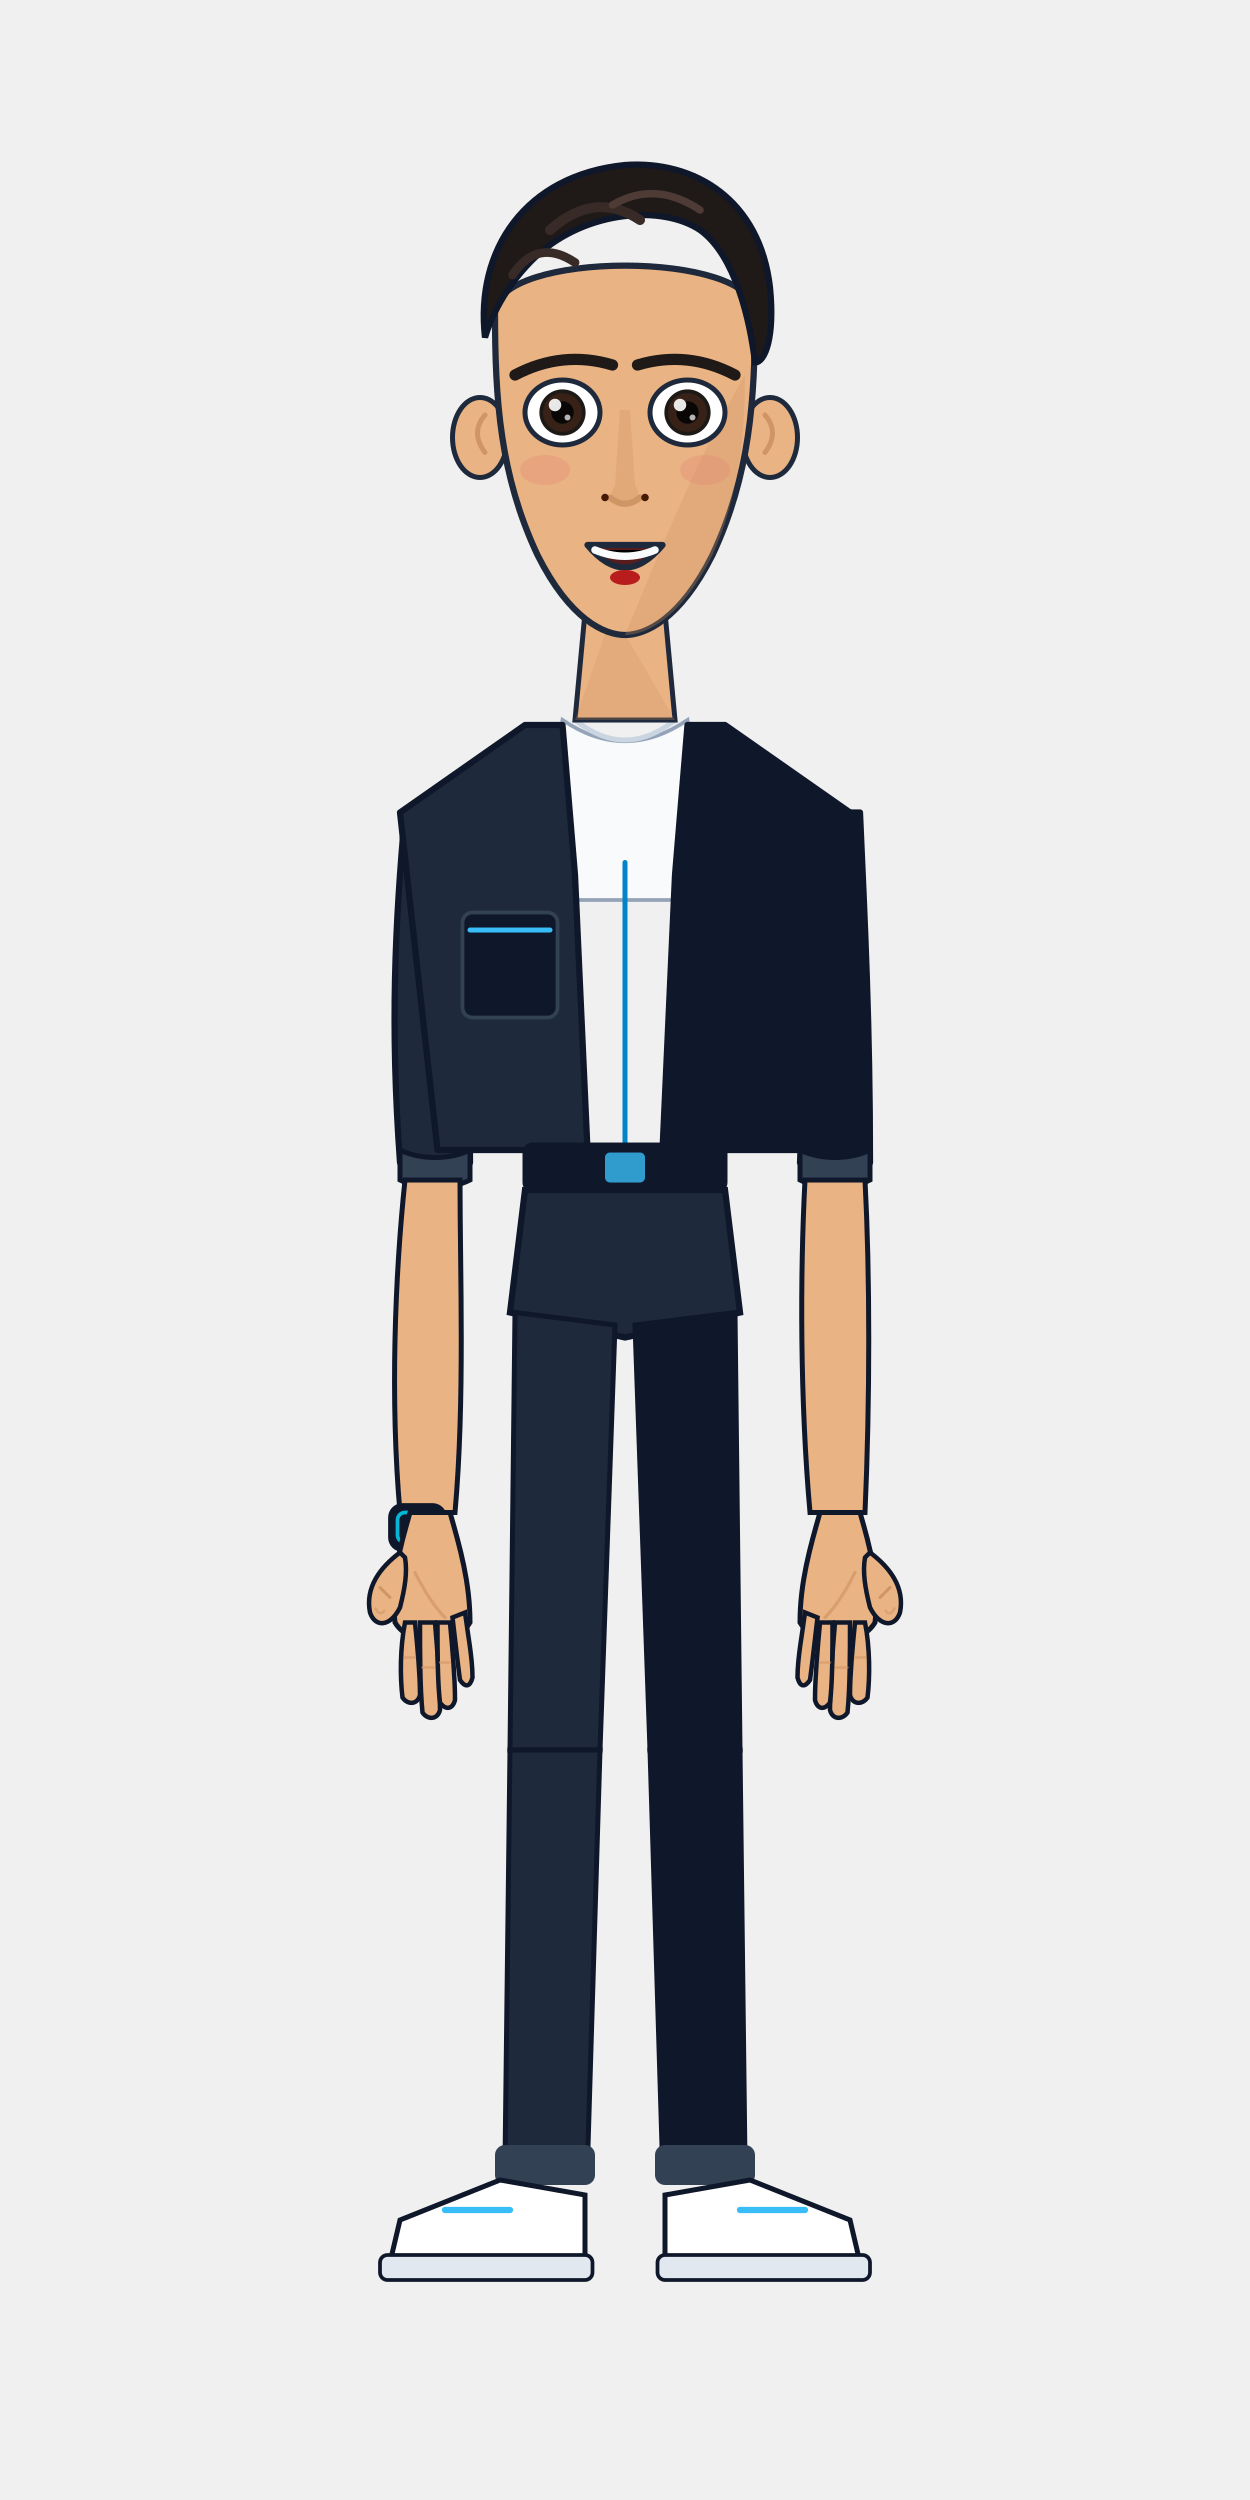
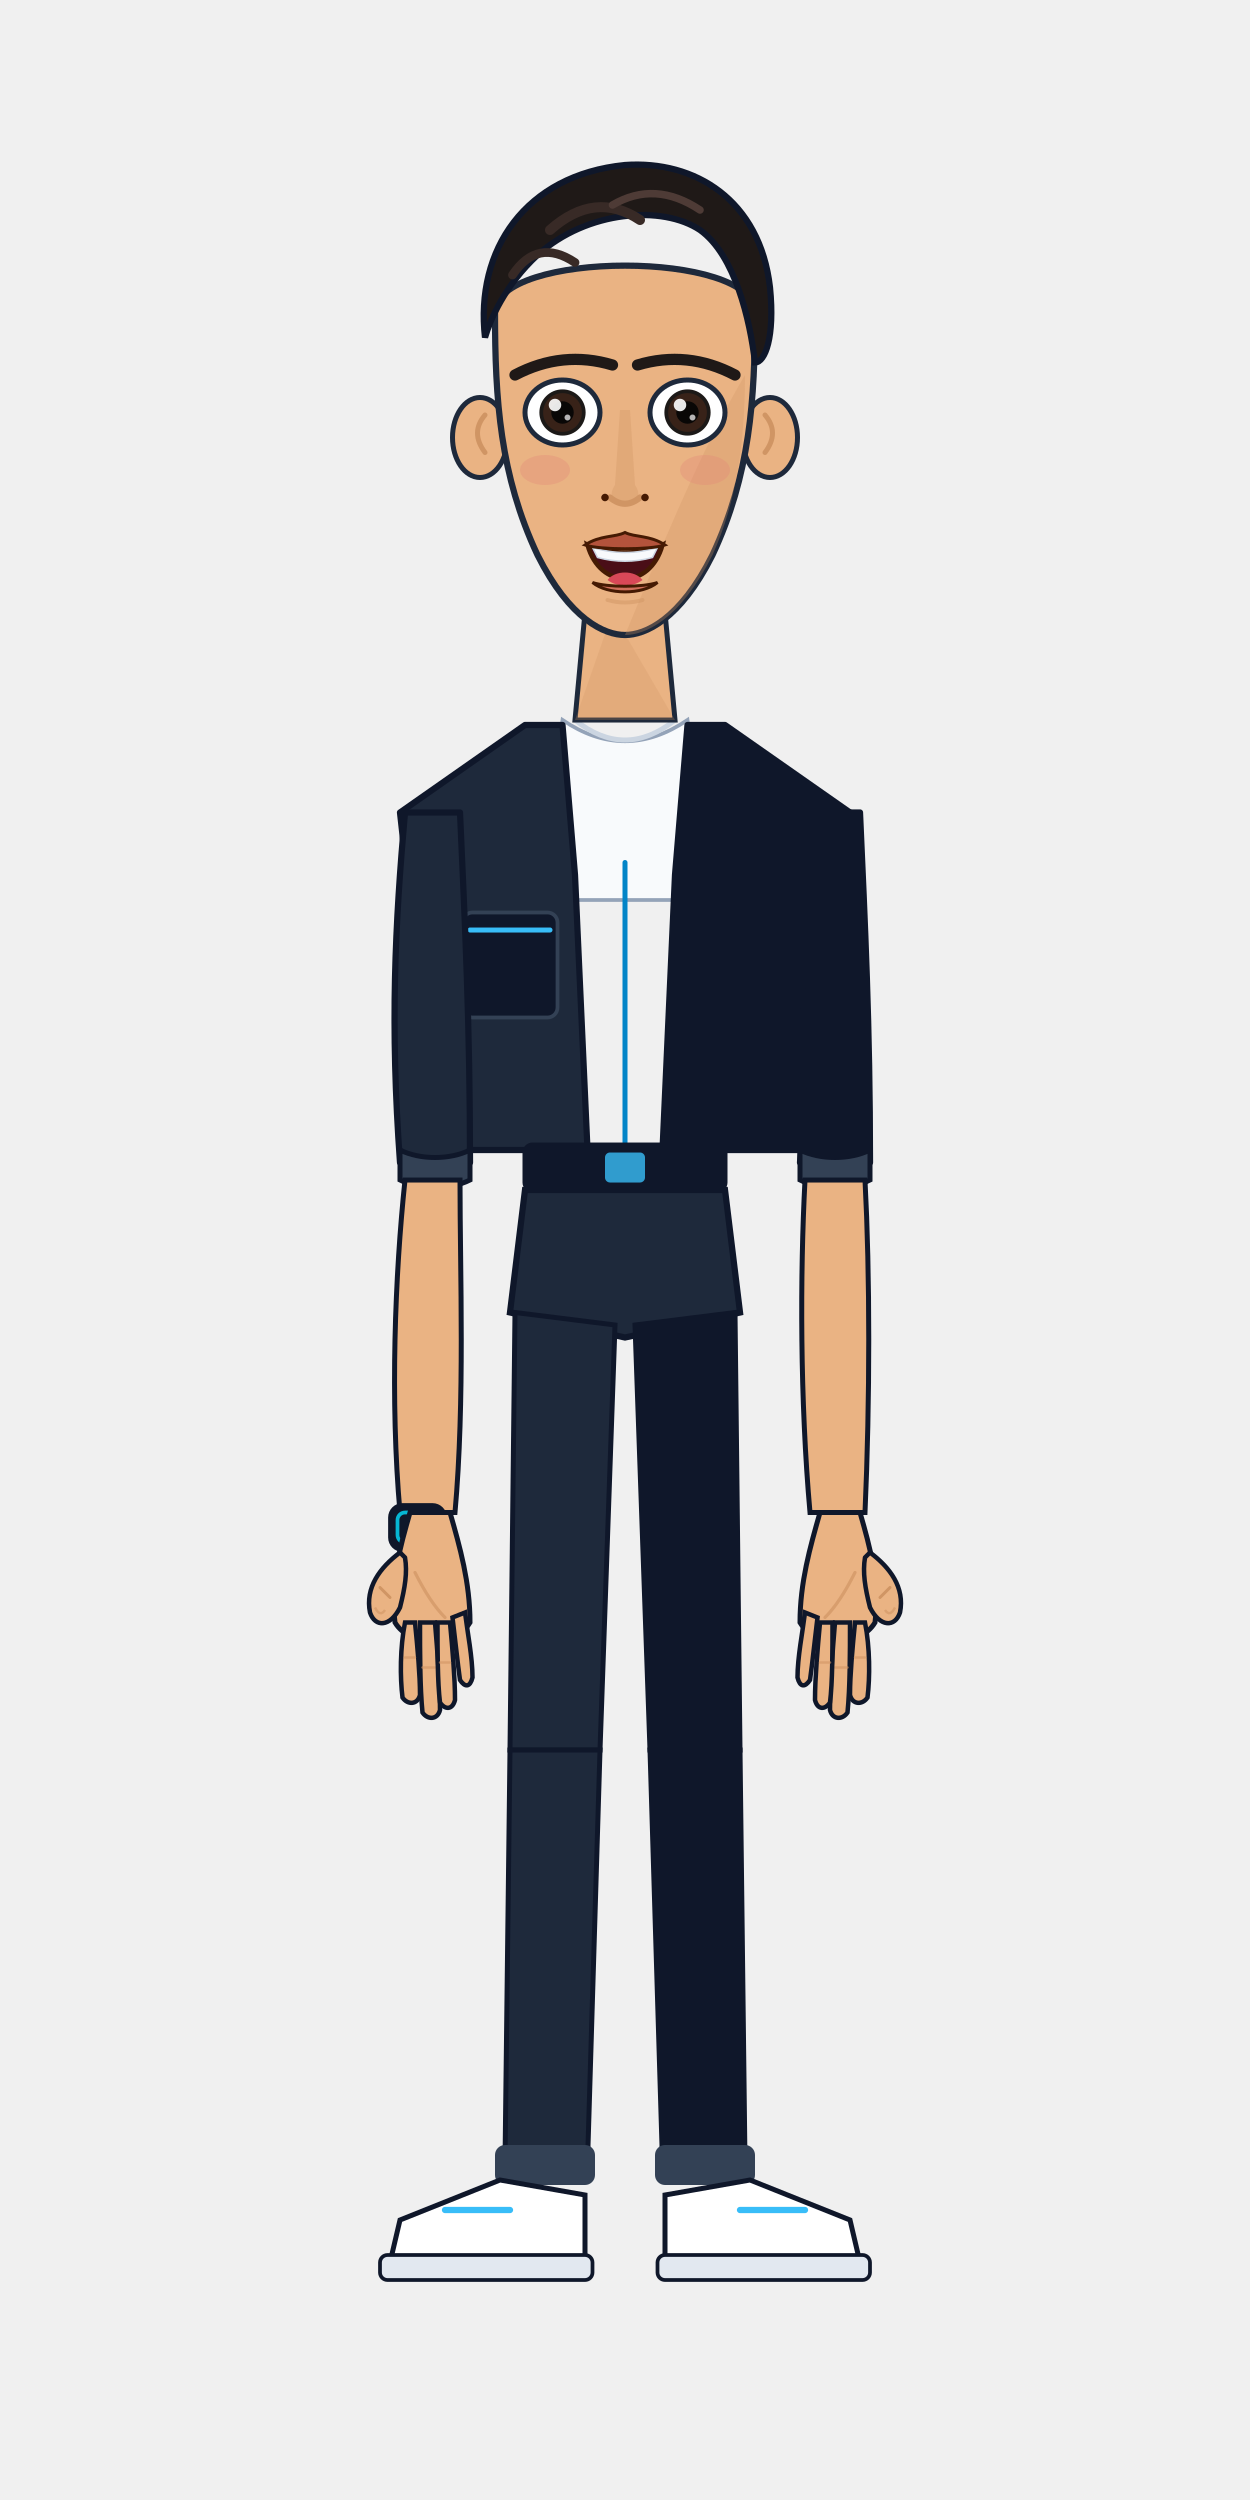
<svg xmlns="http://www.w3.org/2000/svg" viewBox="0 50 500 1000" width="500" height="1000">
  <g id="modern_character_root">
    <path d="M 210 526 L 290 526 L 296 575 L 250 585 L 204 575 Z" fill="#1e293b" stroke="#0f172a" stroke-width="2.5" />
    <path d="M 206 575 L 246 580 L 240 750 L 204 750 Z" fill="#1e293b" stroke="#0f172a" stroke-width="2" />
    <path d="M 204 750 L 240 750 L 235 915 L 202 915 Z" fill="#1e293b" stroke="#0f172a" stroke-width="2" />
    <rect x="198" y="908" width="40" height="16" rx="4" fill="#334155" />
    <path d="M 254 580 L 294 575 L 296 750 L 260 750 Z" fill="#0f172a" stroke="#0f172a" stroke-width="2" />
    <path d="M 260 750 L 296 750 L 298 915 L 265 915 Z" fill="#0f172a" stroke="#0f172a" stroke-width="2" />
    <rect x="262" y="908" width="40" height="16" rx="4" fill="#334155" />
    <path d="M 156 955 L 234 955 L 234 928 L 200 922 L 160 938 Z" fill="#ffffff" stroke="#0f172a" stroke-width="2" />
    <rect x="152" y="952" width="85" height="10" rx="3" fill="#e2e8f0" stroke="#0f172a" stroke-width="1.5" />
    <line x1="178" y1="934" x2="204" y2="934" stroke="#38bdf8" stroke-width="2.5" stroke-linecap="round" />
    <path d="M 266 955 L 344 955 L 340 938 L 300 922 L 266 928 Z" fill="#ffffff" stroke="#0f172a" stroke-width="2" />
    <rect x="263" y="952" width="85" height="10" rx="3" fill="#e2e8f0" stroke="#0f172a" stroke-width="1.5" />
    <line x1="296" y1="934" x2="322" y2="934" stroke="#38bdf8" stroke-width="2.5" stroke-linecap="round" />
+     <path d="M 225 338 Q 250 355 275 338 L 285 410 L 215 410 Z" fill="#f8fafc" stroke="#94a3b8" stroke-width="1.5" />
+     <path d="M 230 338 Q 250 354 270 338" stroke="#cbd5e1" stroke-width="2" fill="none" />
+     <path d="M 210 340 L 160 375 L 175 510 L 235 510 L 230 400 L 225 340 Z" fill="#1e293b" stroke="#0f172a" stroke-width="2.5" stroke-linejoin="round" />
+     <path d="M 290 340 L 340 375 L 325 510 L 265 510 L 270 400 L 275 340 Z" fill="#0f172a" stroke="#0f172a" stroke-width="2.5" stroke-linejoin="round" />
+     <line x1="250" y1="395" x2="250" y2="510" stroke="#0284c7" stroke-width="2" stroke-linecap="round" />
+     <rect x="185" y="415" width="38" height="42" rx="4" fill="#0f172a" stroke="#334155" stroke-width="1.5" />
+     <line x1="188" y1="422" x2="220" y2="422" stroke="#38bdf8" stroke-width="2" stroke-linecap="round" />
+     <rect x="210" y="508" width="80" height="18" rx="3" fill="#0f172a" stroke="#0f172a" stroke-width="2" />
+     <rect x="242" y="511" width="16" height="12" rx="2" fill="#38bdf8" opacity="0.8" />
    <path d="M 162 375 C 158 420, 156 460, 160 515 C 168 518, 182 518, 188 515 C 188 460, 186 420, 184 375 Z" fill="#1e293b" stroke="#0f172a" stroke-width="2.5" stroke-linejoin="round" />
    <path d="M 160 510 C 168 514, 180 514, 188 510 L 188 522 C 180 526, 168 526, 160 522 Z" fill="#334155" stroke="#0f172a" stroke-width="2" />
    <path d="M 162 522 C 158 560, 156 610, 160 655 L 182 655 C 186 610, 184 560, 184 522 Z" fill="#eab383" stroke="#0f172a" stroke-width="2" />
    <rect x="156" y="652" width="22" height="18" rx="5" fill="#0f172a" stroke="#0f172a" stroke-width="1.5" />
    <rect x="159" y="655" width="16" height="12" rx="3" fill="#0f172a" stroke="#06b6d4" stroke-width="1.5" />
    <circle cx="167" cy="661" r="3" fill="#06b6d4" opacity="0.85" />
    <g id="human_hand_l" transform="translate(164, 655) scale(1, 1)">
      <path d="M 0 0 C -4 14, -8 28, -6 44 C 0 54, 18 54, 24 44 C 24 28, 20 14, 16 0 Z" fill="#eab383" stroke="#0f172a" stroke-width="2" />
      <path d="M -4 16 C -12 22, -18 30, -16 40 C -14 46, -8 46, -4 38 C -2 30, -1 24, -2 18 Z" fill="#eab383" stroke="#0f172a" stroke-width="1.8" stroke-linejoin="round" />
      <line x1="-12" y1="30" x2="-8" y2="34" stroke="#d09564" stroke-width="1.2" stroke-linecap="round" />
      <path d="M -14 38 Q -12 42 -10 39" stroke="#d09564" stroke-width="1" fill="none" opacity="0.6" />
      <path d="M -2 44 C -4 54, -4 66, -3 74 C -1 77, 3 77, 4 73 C 4 65, 3 54, 2 44 Z" fill="#eab383" stroke="#0f172a" stroke-width="1.8" />
      <line x1="-2" y1="58" x2="2" y2="58" stroke="#d09564" stroke-width="1" stroke-linecap="round" opacity="0.6" />
      <path d="M 4 44 C 4 56, 4 70, 5 80 C 7 83, 11 83, 12 79 C 12 69, 11 56, 10 44 Z" fill="#eab383" stroke="#0f172a" stroke-width="1.8" />
      <line x1="5" y1="62" x2="10" y2="62" stroke="#d09564" stroke-width="1" stroke-linecap="round" opacity="0.6" />
      <path d="M 11 44 C 11 55, 11 68, 12 76 C 14 79, 17 79, 18 75 C 18 66, 17 55, 16 44 Z" fill="#eab383" stroke="#0f172a" stroke-width="1.8" />
      <line x1="12" y1="60" x2="16" y2="60" stroke="#d09564" stroke-width="1" stroke-linecap="round" opacity="0.6" />
      <path d="M 17 42 C 18 50, 19 60, 20 67 C 22 70, 24 70, 25 66 C 25 58, 23 48, 22 40 Z" fill="#eab383" stroke="#0f172a" stroke-width="1.8" />
      <path d="M 2 24 C 6 32, 10 38, 14 42" stroke="#d09564" stroke-width="1.3" fill="none" stroke-linecap="round" opacity="0.7" />
    </g>
    <path d="M 315 375 C 320 420, 324 460, 320 515 C 328 518, 342 518, 348 515 C 348 460, 346 420, 344 375 Z" fill="#0f172a" stroke="#0f172a" stroke-width="2.5" stroke-linejoin="round" />
    <path d="M 320 510 C 328 514, 340 514, 348 510 L 348 522 C 340 526, 328 526, 320 522 Z" fill="#334155" stroke="#0f172a" stroke-width="2" />
    <path d="M 322 522 C 320 560, 320 610, 324 655 L 346 655 C 348 610, 348 560, 346 522 Z" fill="#eab383" stroke="#0f172a" stroke-width="2" />
    <g id="human_hand_r" transform="translate(344, 655) scale(-1, 1)">
      <path d="M 0 0 C -4 14, -8 28, -6 44 C 0 54, 18 54, 24 44 C 24 28, 20 14, 16 0 Z" fill="#eab383" stroke="#0f172a" stroke-width="2" />
      <path d="M -4 16 C -12 22, -18 30, -16 40 C -14 46, -8 46, -4 38 C -2 30, -1 24, -2 18 Z" fill="#eab383" stroke="#0f172a" stroke-width="1.8" stroke-linejoin="round" />
      <line x1="-12" y1="30" x2="-8" y2="34" stroke="#d09564" stroke-width="1.2" stroke-linecap="round" />
      <path d="M -14 38 Q -12 42 -10 39" stroke="#d09564" stroke-width="1" fill="none" opacity="0.6" />
      <path d="M -2 44 C -4 54, -4 66, -3 74 C -1 77, 3 77, 4 73 C 4 65, 3 54, 2 44 Z" fill="#eab383" stroke="#0f172a" stroke-width="1.8" />
      <line x1="-2" y1="58" x2="2" y2="58" stroke="#d09564" stroke-width="1" stroke-linecap="round" opacity="0.6" />
      <path d="M 4 44 C 4 56, 4 70, 5 80 C 7 83, 11 83, 12 79 C 12 69, 11 56, 10 44 Z" fill="#eab383" stroke="#0f172a" stroke-width="1.8" />
      <line x1="5" y1="62" x2="10" y2="62" stroke="#d09564" stroke-width="1" stroke-linecap="round" opacity="0.6" />
      <path d="M 11 44 C 11 55, 11 68, 12 76 C 14 79, 17 79, 18 75 C 18 66, 17 55, 16 44 Z" fill="#eab383" stroke="#0f172a" stroke-width="1.8" />
      <line x1="12" y1="60" x2="16" y2="60" stroke="#d09564" stroke-width="1" stroke-linecap="round" opacity="0.6" />
      <path d="M 17 42 C 18 50, 19 60, 20 67 C 22 70, 24 70, 25 66 C 25 58, 23 48, 22 40 Z" fill="#eab383" stroke="#0f172a" stroke-width="1.8" />
      <path d="M 2 24 C 6 32, 10 38, 14 42" stroke="#d09564" stroke-width="1.3" fill="none" stroke-linecap="round" opacity="0.7" />
    </g>
-     <path d="M 225 338 Q 250 355 275 338 L 285 410 L 215 410 Z" fill="#f8fafc" stroke="#94a3b8" stroke-width="1.5" />
-     <path d="M 230 338 Q 250 354 270 338" stroke="#cbd5e1" stroke-width="2" fill="none" />
-     <path d="M 210 340 L 160 375 L 175 510 L 235 510 L 230 400 L 225 340 Z" fill="#1e293b" stroke="#0f172a" stroke-width="2.5" stroke-linejoin="round" />
-     <path d="M 290 340 L 340 375 L 325 510 L 265 510 L 270 400 L 275 340 Z" fill="#0f172a" stroke="#0f172a" stroke-width="2.5" stroke-linejoin="round" />
-     <line x1="250" y1="395" x2="250" y2="510" stroke="#0284c7" stroke-width="2" stroke-linecap="round" />
-     <rect x="185" y="415" width="38" height="42" rx="4" fill="#0f172a" stroke="#334155" stroke-width="1.5" />
-     <line x1="188" y1="422" x2="220" y2="422" stroke="#38bdf8" stroke-width="2" stroke-linecap="round" />
-     <rect x="210" y="508" width="80" height="18" rx="3" fill="#0f172a" stroke="#0f172a" stroke-width="2" />
-     <rect x="242" y="511" width="16" height="12" rx="2" fill="#38bdf8" opacity="0.8" />
    <path d="M 234 295 L 230 338 L 270 338 L 266 295 Z" fill="#eab383" stroke="#1e293b" stroke-width="2" />
    <path d="M 245 295 L 230 338 L 270 338 Z" fill="#d09564" opacity="0.25" />
    <ellipse cx="192" cy="225" rx="11" ry="16" fill="#eab383" stroke="#1e293b" stroke-width="2" />
    <path d="M 194 216 Q 188 223 194 231" stroke="#d09564" stroke-width="2" fill="none" stroke-linecap="round" />
    <ellipse cx="308" cy="225" rx="11" ry="16" fill="#eab383" stroke="#1e293b" stroke-width="2" />
    <path d="M 306 216 Q 312 223 306 231" stroke="#d09564" stroke-width="2" fill="none" stroke-linecap="round" />
    <path d="M 198 175               C 198 150, 302 150, 302 175               C 302 210, 300 240, 285 272               C 272 298, 258 304, 250 304               C 242 304, 228 298, 215 272               C 200 240, 198 210, 198 175 Z" fill="#eab383" stroke="#1e293b" stroke-width="2.5" />
    <path d="M 250 304 C 258 304, 272 298, 285 272 C 295 250, 298 225, 298 200 C 280 230, 260 280, 250 304 Z" fill="#d09564" opacity="0.3" />
    <ellipse cx="218" cy="238" rx="10" ry="6" fill="#e28878" opacity="0.35" />
    <ellipse cx="282" cy="238" rx="10" ry="6" fill="#e28878" opacity="0.35" />
    <path d="M 194 185              C 190 150, 210 120, 250 116              C 278 114, 304 130, 308 165              C 310 185, 306 195, 302 195              C 300 178, 294 152, 280 142              C 265 132, 235 134, 215 152              C 202 164, 196 178, 194 185 Z" fill="#1f1917" stroke="#0f172a" stroke-width="2.5" />
    <path d="M 220 142 Q 238 126 256 138" stroke="#382a26" stroke-width="4" stroke-linecap="round" fill="none" />
    <path d="M 245 132 Q 262 122 280 134" stroke="#4e3b36" stroke-width="3" stroke-linecap="round" fill="none" />
    <path d="M 205 160 Q 215 145 230 155" stroke="#382a26" stroke-width="3.5" stroke-linecap="round" fill="none" />
    <path d="M 206 200 Q 225 190 245 196" stroke="#1f1917" stroke-width="4.5" stroke-linecap="round" fill="none" />
    <path d="M 255 196 Q 275 190 294 200" stroke="#1f1917" stroke-width="4.5" stroke-linecap="round" fill="none" />
    <ellipse cx="225" cy="215" rx="15" ry="13" fill="#ffffff" stroke="#1e293b" stroke-width="2" />
    <circle cx="225" cy="215" r="8.5" fill="#382218" stroke="#1c1917" stroke-width="1.5" />
    <circle cx="225" cy="215" r="4.5" fill="#090706" />
    <circle cx="222" cy="212" r="2.5" fill="#ffffff" opacity="0.9" />
    <circle cx="227" cy="217" r="1.2" fill="#ffffff" opacity="0.7" />
    <ellipse cx="275" cy="215" rx="15" ry="13" fill="#ffffff" stroke="#1e293b" stroke-width="2" />
    <circle cx="275" cy="215" r="8.5" fill="#382218" stroke="#1c1917" stroke-width="1.5" />
    <circle cx="275" cy="215" r="4.5" fill="#090706" />
    <circle cx="272" cy="212" r="2.5" fill="#ffffff" opacity="0.9" />
    <circle cx="277" cy="217" r="1.2" fill="#ffffff" opacity="0.7" />
    <path d="M 248 214 L 246 244 Q 242 250 250 252 Q 258 250 254 244 L 252 214" fill="#d09564" opacity="0.35" />
    <path d="M 244 249 Q 250 254 256 249" stroke="#d09564" stroke-width="2.5" stroke-linecap="round" fill="none" />
    <circle cx="242" cy="249" r="1.5" fill="#451a03" />
    <circle cx="258" cy="249" r="1.5" fill="#451a03" />
-     <path d="M 235 268 Q 250 286 265 268 Z" fill="#581c1c" stroke="#1e293b" stroke-width="2.5" stroke-linejoin="round" />
-     <path d="M 238 270 Q 250 275 262 270" stroke="#f8fafc" stroke-width="3" stroke-linecap="round" />
-     <ellipse cx="250" cy="281" rx="6" ry="3" fill="#b91c1c" />
+     <path d="M 235 268 C 240 286, 260 286, 265 268 C 258 272, 242 272, 235 268 Z" fill="#4a0e17" stroke="#451a03" stroke-width="1.8" />
+     <path d="M 237 269 Q 250 273 263 269 L 261 273 Q 250 276 239 273 Z" fill="#f8fafc" stroke="#cbd5e1" stroke-width="0.6" />
+     <path d="M 243 282 C 246 278, 254 278, 257 282 C 253 285, 247 285, 243 282 Z" fill="#d94858" />
+     <path d="M 234 268 C 240 264, 246 265, 250 263 C 254 265, 260 264, 266 268 C 260 270, 240 270, 234 268 Z" fill="#b4533c" stroke="#451a03" stroke-width="1.2" />
+     <path d="M 237 283 C 243 288, 257 288, 263 283 C 257 285, 243 285, 237 283 Z" fill="#cf705c" stroke="#451a03" stroke-width="1.2" />
+     <path d="M 243 290 Q 250 292 257 290" stroke="#d09564" stroke-width="1.6" fill="none" opacity="0.5" stroke-linecap="round" />
  </g>
</svg>
